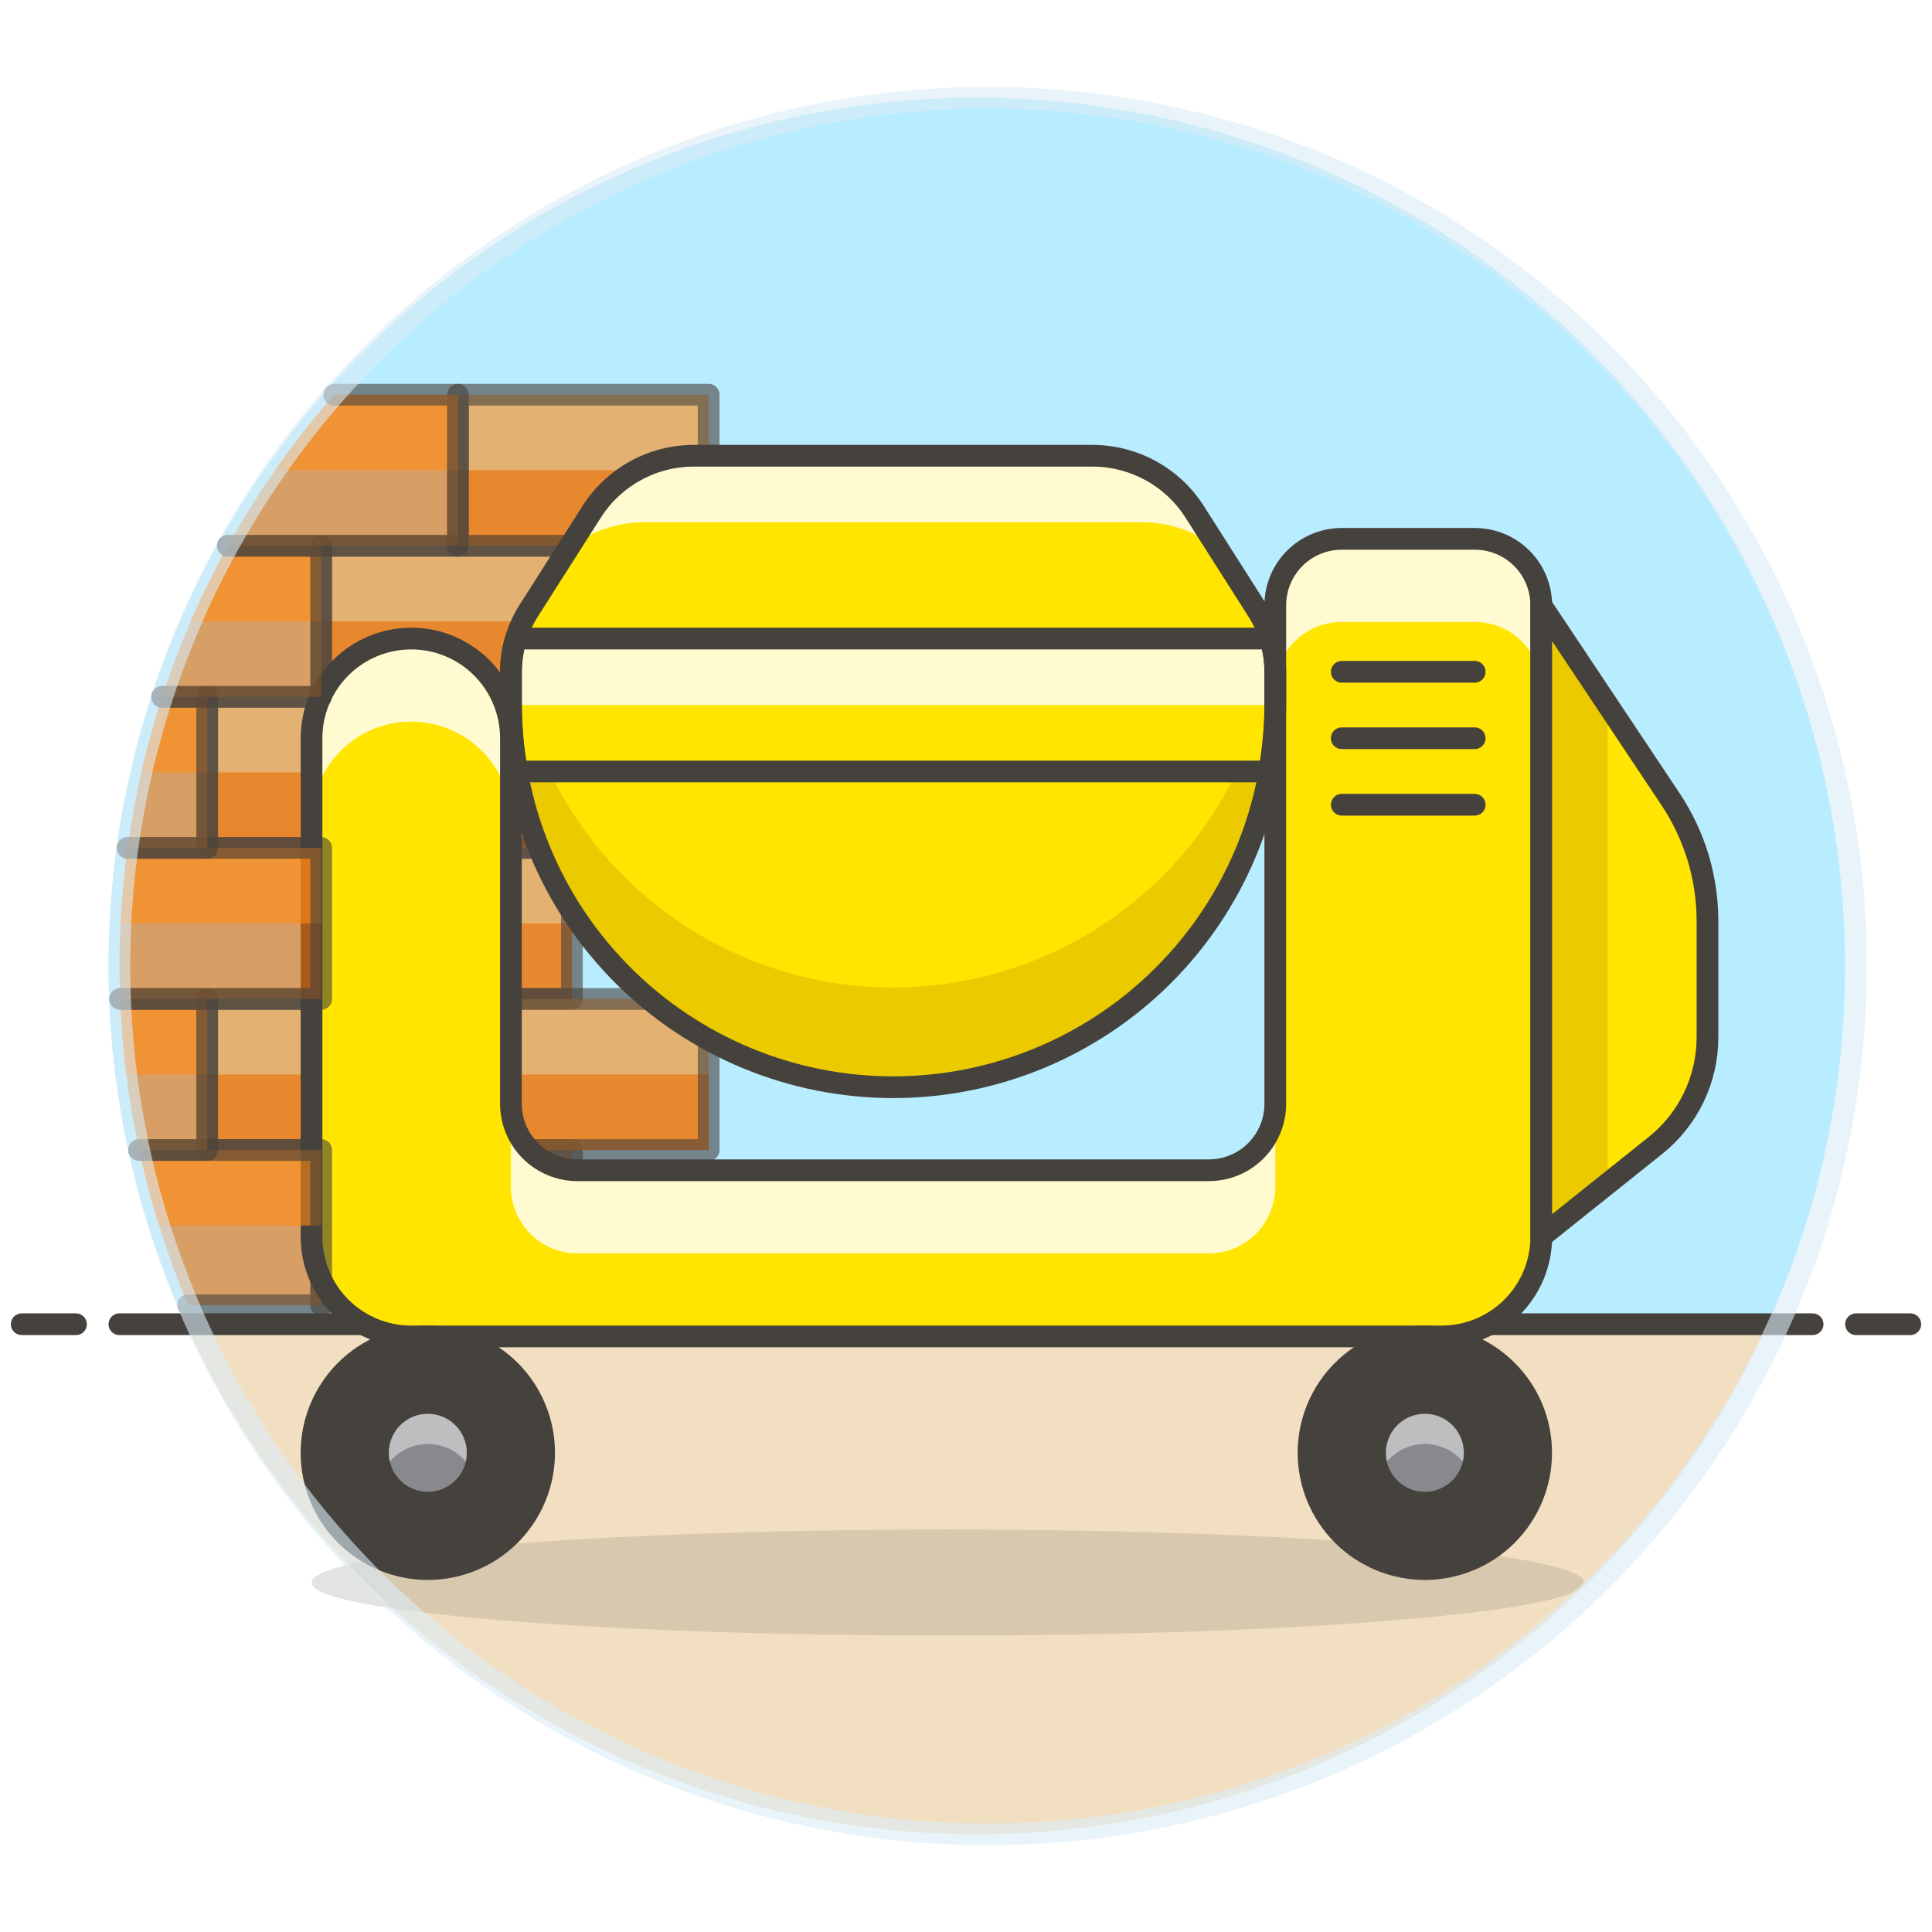
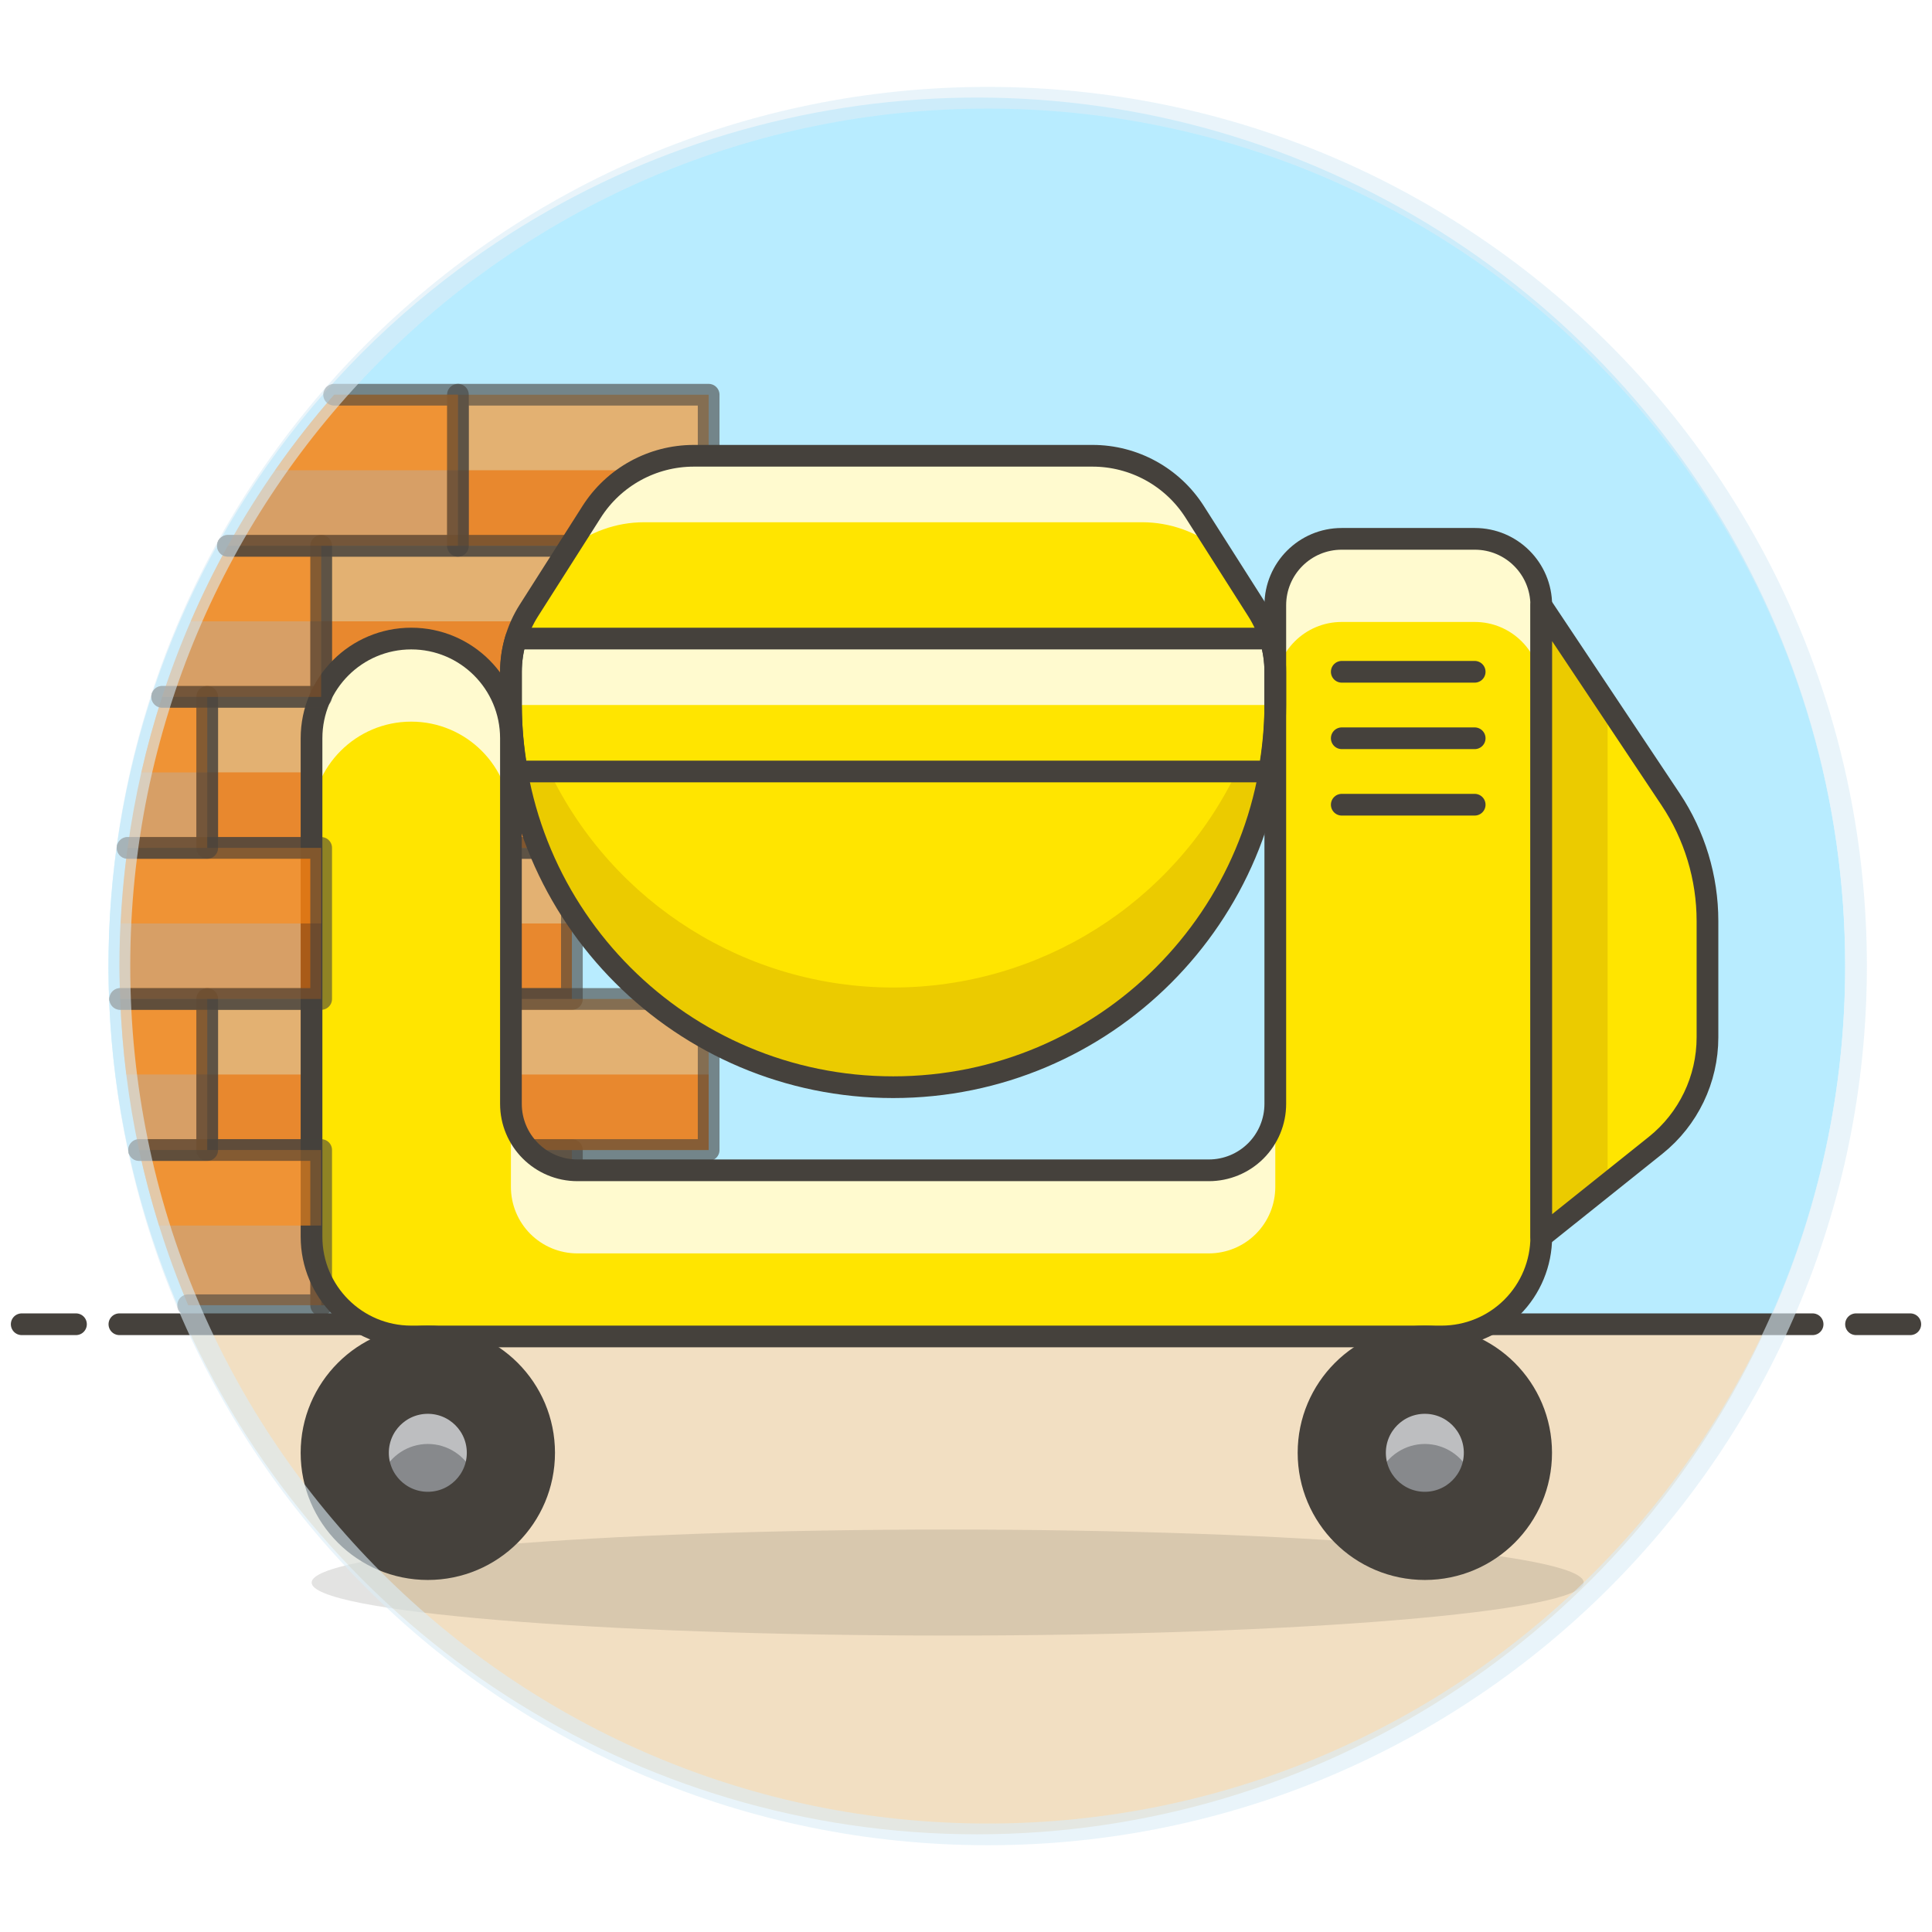
- <svg xmlns="http://www.w3.org/2000/svg" width="89" height="89" viewBox="0 0 89 89" fill="none">
-   <path d="M85 44.502C85.001 38.533 83.665 32.638 81.091 27.252C78.518 21.865 74.771 17.123 70.126 13.373C65.48 9.624 60.055 6.961 54.247 5.581C48.439 4.201 42.395 4.138 36.56 5.398C30.724 6.658 25.245 9.208 20.523 12.861C15.802 16.514 11.957 21.177 9.273 26.509C6.588 31.842 5.131 37.707 5.008 43.676C4.886 49.644 6.101 55.565 8.564 61.002H81.436C83.789 55.82 85.004 50.194 85 44.502Z" fill="#B8ECFF" />
-   <path opacity="0.6" d="M14.795 52.977H26.345V60.127H14.795V52.977Z" fill="#FF8A14" />
-   <path opacity="0.6" d="M14.795 56.456H26.345V60.127H14.795V56.456Z" fill="#EB6D00" />
-   <path opacity="0.6" d="M14.795 52.977H26.345V60.127H14.795V52.977Z" stroke="#45413C" stroke-linecap="round" stroke-linejoin="round" />
-   <path opacity="0.6" d="M14.795 39.059H26.345V46.019H14.795V39.059Z" fill="#FF8A14" />
-   <path opacity="0.6" d="M14.795 42.539H26.345V46.019H14.795V42.539Z" fill="#EB6D00" />
-   <path opacity="0.6" d="M14.795 39.059H26.345V46.019H14.795V39.059Z" stroke="#45413C" stroke-linecap="round" stroke-linejoin="round" />
-   <path opacity="0.6" d="M21.095 46.019H32.645V52.977H21.095V46.019Z" fill="#FF8A14" />
-   <path opacity="0.6" d="M21.095 49.498H32.645V52.977H21.095V49.498Z" fill="#EB6D00" />
-   <path opacity="0.6" d="M21.095 46.019H32.645V52.977H21.095V46.019Z" stroke="#45413C" stroke-linecap="round" stroke-linejoin="round" />
-   <path opacity="0.6" d="M9.545 46.019H21.095V52.977H9.545V46.019Z" fill="#FF8A14" />
-   <path opacity="0.6" d="M9.545 49.498H21.095V52.977H9.545V49.498Z" fill="#EB6D00" />
-   <path opacity="0.6" d="M9.545 46.019H21.095V52.977H9.545V46.019Z" stroke="#45413C" stroke-linecap="round" stroke-linejoin="round" />
-   <path opacity="0.6" d="M21.095 32.1H32.645V39.059H21.095V32.1Z" fill="#FF8A14" />
-   <path opacity="0.6" d="M21.095 35.581H32.645V39.059H21.095V35.581Z" fill="#EB6D00" />
-   <path opacity="0.6" d="M21.095 32.1H32.645V39.059H21.095V32.1Z" stroke="#45413C" stroke-linecap="round" stroke-linejoin="round" />
-   <path opacity="0.6" d="M9.545 32.1H21.095V39.059H9.545V32.1Z" fill="#FF8A14" />
-   <path opacity="0.6" d="M9.545 35.581H21.095V39.059H9.545V35.581Z" fill="#EB6D00" />
-   <path opacity="0.6" d="M9.545 32.1H21.095V39.059H9.545V32.1Z" stroke="#45413C" stroke-linecap="round" stroke-linejoin="round" />
-   <path opacity="0.6" d="M14.795 25.142H26.345V32.102H14.795V25.142Z" fill="#FF8A14" />
-   <path opacity="0.6" d="M14.795 28.622H26.345V32.1H14.795V28.622Z" fill="#EB6D00" />
-   <path opacity="0.6" d="M14.795 25.142H26.345V32.102H14.795V25.142Z" stroke="#45413C" stroke-linecap="round" stroke-linejoin="round" />
-   <path opacity="0.6" d="M21.095 18.183H32.645V25.142H21.095V18.183Z" fill="#FF8A14" />
-   <path opacity="0.6" d="M21.095 21.663H32.645V25.142H21.095V21.663Z" fill="#EB6D00" />
-   <path opacity="0.6" d="M21.095 18.183H32.645V25.142H21.095V18.183Z" stroke="#45413C" stroke-linecap="round" stroke-linejoin="round" />
-   <path opacity="0.6" d="M8.668 60.127H14.795V52.977H6.408C6.938 55.425 7.695 57.819 8.668 60.127Z" fill="#EB6D00" />
-   <path d="M8.564 61.002C11.737 68.007 16.861 73.948 23.323 78.114C29.785 82.281 37.311 84.497 45 84.497C52.689 84.497 60.215 82.281 66.677 78.114C73.139 73.948 78.263 68.007 81.436 61.002H8.564Z" fill="#F2DFC2" />
-   <path d="M5.5 61.002H83.5" stroke="#45413C" stroke-linecap="round" stroke-linejoin="round" />
-   <path d="M1 61.002H3.5" stroke="#45413C" stroke-linecap="round" stroke-linejoin="round" />
-   <path d="M85.5 61.002H88" stroke="#45413C" stroke-linecap="round" stroke-linejoin="round" />
-   <path d="M58.748 30.947C58.748 29.946 58.462 28.967 57.925 28.123L55.034 23.578C54.53 22.787 53.834 22.135 53.011 21.684C52.189 21.233 51.265 20.996 50.327 20.995H31.955C31.018 20.996 30.096 21.233 29.274 21.685C28.453 22.136 27.758 22.787 27.255 23.578L24.362 28.123C23.825 28.967 23.54 29.947 23.54 30.947V32.477C23.54 37.147 25.395 41.625 28.697 44.927C31.998 48.229 36.477 50.084 41.146 50.084C45.815 50.084 50.294 48.229 53.595 44.927C56.897 41.625 58.752 37.147 58.752 32.477L58.748 30.947Z" fill="#FFE500" />
-   <path d="M56.975 35.539C55.54 38.52 53.293 41.035 50.492 42.796C47.691 44.556 44.451 45.49 41.142 45.49C37.834 45.49 34.593 44.556 31.793 42.796C28.992 41.035 26.745 38.52 25.31 35.539H23.82C24.536 39.614 26.665 43.305 29.833 45.965C33.002 48.625 37.006 50.083 41.142 50.083C45.279 50.083 49.283 48.625 52.452 45.965C55.62 43.305 57.749 39.614 58.465 35.539H56.975Z" fill="#EBCB00" />
-   <path d="M58.515 29.416H23.768C23.615 29.912 23.537 30.427 23.536 30.947V32.477H58.748V30.947C58.747 30.427 58.668 29.912 58.515 29.416Z" fill="#FFFACF" />
-   <path d="M29.659 24.058H52.624C53.907 24.06 55.149 24.506 56.141 25.32L55.034 23.578C54.53 22.787 53.834 22.135 53.011 21.684C52.189 21.233 51.266 20.996 50.327 20.995H31.955C31.018 20.996 30.096 21.233 29.274 21.685C28.453 22.136 27.758 22.787 27.255 23.578L26.146 25.32C27.137 24.508 28.378 24.062 29.659 24.058Z" fill="#FFFACF" />
-   <path d="M58.748 30.947C58.748 29.946 58.462 28.967 57.925 28.123L55.034 23.578C54.53 22.787 53.834 22.135 53.011 21.684C52.189 21.233 51.265 20.996 50.327 20.995H31.955C31.018 20.996 30.096 21.233 29.274 21.685C28.453 22.136 27.758 22.787 27.255 23.578L24.362 28.123C23.825 28.967 23.54 29.947 23.54 30.947V32.477C23.54 37.147 25.395 41.625 28.697 44.927C31.998 48.229 36.477 50.084 41.146 50.084C45.815 50.084 50.294 48.229 53.595 44.927C56.897 41.625 58.752 37.147 58.752 32.477L58.748 30.947Z" stroke="#45413C" stroke-linecap="round" stroke-linejoin="round" />
-   <path d="M71 27.884C71 27.482 70.921 27.084 70.767 26.712C70.614 26.341 70.388 26.003 70.104 25.719C69.82 25.435 69.483 25.209 69.111 25.056C68.74 24.902 68.342 24.823 67.94 24.823H61.808C61.406 24.823 61.008 24.902 60.637 25.056C60.266 25.209 59.928 25.435 59.644 25.719C59.36 26.003 59.134 26.341 58.981 26.712C58.827 27.084 58.748 27.482 58.748 27.884V50.849C58.748 51.661 58.425 52.44 57.851 53.014C57.277 53.588 56.498 53.91 55.686 53.91H26.6C25.788 53.91 25.009 53.588 24.434 53.013C23.86 52.439 23.537 51.66 23.537 50.847V34.008C23.537 32.79 23.053 31.622 22.192 30.761C21.33 29.899 20.162 29.416 18.944 29.416C17.726 29.416 16.558 29.899 15.696 30.761C14.835 31.622 14.351 32.79 14.351 34.008V56.972C14.351 58.191 14.835 59.359 15.696 60.22C16.558 61.082 17.726 61.566 18.944 61.566H66.4C67.004 61.566 67.602 61.448 68.16 61.218C68.718 60.987 69.225 60.649 69.652 60.223C70.079 59.796 70.418 59.289 70.65 58.732C70.881 58.174 71 57.576 71 56.972V27.884Z" fill="#FFE500" />
-   <path d="M23.536 54.675C23.536 55.077 23.615 55.475 23.769 55.847C23.923 56.219 24.149 56.557 24.433 56.841C24.718 57.126 25.055 57.352 25.427 57.506C25.799 57.66 26.198 57.739 26.6 57.739H55.686C56.498 57.739 57.277 57.416 57.851 56.842C58.425 56.267 58.748 55.489 58.748 54.676V50.849C58.748 51.661 58.425 52.44 57.851 53.014C57.277 53.588 56.498 53.91 55.686 53.91H26.6C25.788 53.91 25.009 53.588 24.434 53.013C23.86 52.439 23.537 51.66 23.537 50.847L23.536 54.675Z" fill="#FFFACF" />
-   <path d="M67.935 24.823H61.808C61.406 24.823 61.008 24.902 60.637 25.056C60.265 25.209 59.928 25.435 59.644 25.719C59.36 26.003 59.134 26.341 58.981 26.712C58.827 27.084 58.748 27.482 58.748 27.884V31.71C58.748 31.309 58.827 30.911 58.981 30.539C59.134 30.168 59.36 29.831 59.644 29.547C59.928 29.262 60.266 29.037 60.637 28.883C61.008 28.73 61.406 28.65 61.808 28.651H67.935C68.337 28.65 68.735 28.73 69.106 28.883C69.478 29.037 69.815 29.262 70.099 29.547C70.383 29.831 70.609 30.168 70.762 30.539C70.916 30.911 70.995 31.309 70.995 31.71V27.884C70.995 27.482 70.916 27.084 70.762 26.712C70.609 26.341 70.383 26.003 70.099 25.719C69.815 25.435 69.478 25.209 69.106 25.056C68.735 24.902 68.337 24.823 67.935 24.823Z" fill="#FFFACF" />
-   <path d="M18.943 33.242C20.161 33.242 21.329 33.726 22.191 34.588C23.052 35.449 23.536 36.617 23.536 37.836V34.008C23.536 32.79 23.052 31.622 22.191 30.761C21.329 29.899 20.161 29.416 18.943 29.416C17.725 29.416 16.557 29.899 15.695 30.761C14.834 31.622 14.35 32.79 14.35 34.008V37.836C14.35 36.617 14.834 35.449 15.695 34.588C16.557 33.726 17.725 33.242 18.943 33.242Z" fill="#FFFACF" />
-   <path d="M71 27.884C71 27.482 70.921 27.084 70.767 26.712C70.614 26.341 70.388 26.003 70.104 25.719C69.82 25.435 69.483 25.209 69.111 25.056C68.74 24.902 68.342 24.823 67.94 24.823H61.808C61.406 24.823 61.008 24.902 60.637 25.056C60.266 25.209 59.928 25.435 59.644 25.719C59.36 26.003 59.134 26.341 58.981 26.712C58.827 27.084 58.748 27.482 58.748 27.884V50.849C58.748 51.661 58.425 52.44 57.851 53.014C57.277 53.588 56.498 53.91 55.686 53.91H26.6C25.788 53.91 25.009 53.588 24.434 53.013C23.86 52.439 23.537 51.66 23.537 50.847V34.008C23.537 32.79 23.053 31.622 22.192 30.761C21.33 29.899 20.162 29.416 18.944 29.416C17.726 29.416 16.558 29.899 15.696 30.761C14.835 31.622 14.351 32.79 14.351 34.008V56.972C14.351 58.191 14.835 59.359 15.696 60.22C16.558 61.082 17.726 61.566 18.944 61.566H66.4C67.004 61.566 67.602 61.448 68.16 61.218C68.718 60.987 69.225 60.649 69.652 60.223C70.079 59.796 70.418 59.289 70.65 58.732C70.881 58.174 71 57.576 71 56.972V27.884Z" stroke="#45413C" stroke-linecap="round" stroke-linejoin="round" />
-   <path d="M71 27.884L76.957 36.819C78.065 38.48 78.657 40.432 78.657 42.428V47.788C78.657 48.743 78.442 49.686 78.028 50.547C77.615 51.408 77.013 52.165 76.267 52.761L71 56.972V27.884Z" fill="#FFE500" />
-   <path d="M74.057 32.477L70.995 27.884V56.972L74.057 54.523V32.477Z" fill="#EBCB00" />
-   <path d="M71 27.884L76.957 36.819C78.065 38.48 78.657 40.432 78.657 42.428V47.788C78.657 48.743 78.442 49.686 78.028 50.547C77.615 51.408 77.013 52.165 76.267 52.761L71 56.972V27.884Z" stroke="#45413C" stroke-linecap="round" stroke-linejoin="round" />
-   <path d="M14.35 66.924C14.35 68.346 14.915 69.708 15.919 70.713C16.924 71.718 18.287 72.282 19.708 72.282C21.129 72.282 22.492 71.718 23.497 70.713C24.502 69.708 25.066 68.346 25.066 66.924C25.066 65.504 24.502 64.141 23.497 63.136C22.492 62.131 21.129 61.566 19.708 61.566C18.287 61.566 16.924 62.131 15.919 63.136C14.915 64.141 14.35 65.504 14.35 66.924Z" fill="#45413C" stroke="#45413C" stroke-linecap="round" stroke-linejoin="round" />
-   <path d="M17.412 66.924C17.412 67.534 17.654 68.118 18.084 68.548C18.515 68.979 19.099 69.221 19.708 69.221C20.317 69.221 20.901 68.979 21.331 68.548C21.762 68.118 22.004 67.534 22.004 66.924C22.004 66.316 21.762 65.732 21.331 65.301C20.901 64.87 20.317 64.629 19.708 64.629C19.099 64.629 18.515 64.87 18.084 65.301C17.654 65.732 17.412 66.316 17.412 66.924Z" fill="#87898C" />
-   <path d="M19.708 66.517C20.15 66.518 20.582 66.646 20.953 66.885C21.324 67.125 21.618 67.466 21.8 67.868C21.962 67.518 22.032 67.133 22.006 66.748C21.98 66.363 21.857 65.99 21.649 65.665C21.441 65.34 21.154 65.073 20.816 64.888C20.477 64.702 20.097 64.605 19.712 64.605C19.326 64.605 18.946 64.702 18.607 64.888C18.269 65.073 17.982 65.34 17.774 65.665C17.566 65.99 17.443 66.363 17.417 66.748C17.39 67.133 17.461 67.518 17.623 67.868C17.804 67.467 18.097 67.126 18.467 66.886C18.837 66.647 19.267 66.519 19.708 66.517Z" fill="#BDBEC0" />
-   <path d="M17.412 66.924C17.412 67.534 17.654 68.118 18.084 68.548C18.515 68.979 19.099 69.221 19.708 69.221C20.317 69.221 20.901 68.979 21.331 68.548C21.762 68.118 22.004 67.534 22.004 66.924C22.004 66.316 21.762 65.732 21.331 65.301C20.901 64.87 20.317 64.629 19.708 64.629C19.099 64.629 18.515 64.87 18.084 65.301C17.654 65.732 17.412 66.316 17.412 66.924Z" stroke="#45413C" stroke-linecap="round" stroke-linejoin="round" />
-   <path d="M60.279 66.924C60.279 68.346 60.843 69.708 61.848 70.713C62.853 71.718 64.216 72.282 65.637 72.282C67.058 72.282 68.421 71.718 69.426 70.713C70.43 69.708 70.995 68.346 70.995 66.924C70.995 65.504 70.43 64.141 69.426 63.136C68.421 62.131 67.058 61.566 65.637 61.566C64.216 61.566 62.853 62.131 61.848 63.136C60.843 64.141 60.279 65.504 60.279 66.924Z" fill="#45413C" stroke="#45413C" stroke-linecap="round" stroke-linejoin="round" />
-   <path d="M63.341 66.924C63.341 67.534 63.583 68.118 64.013 68.548C64.444 68.979 65.028 69.221 65.637 69.221C66.246 69.221 66.83 68.979 67.26 68.548C67.691 68.118 67.933 67.534 67.933 66.924C67.933 66.316 67.691 65.732 67.26 65.301C66.83 64.87 66.246 64.629 65.637 64.629C65.028 64.629 64.444 64.87 64.013 65.301C63.583 65.732 63.341 66.316 63.341 66.924Z" fill="#87898C" />
-   <path d="M65.637 66.517C66.078 66.519 66.51 66.647 66.88 66.886C67.25 67.126 67.544 67.467 67.726 67.868C67.887 67.518 67.958 67.133 67.931 66.748C67.905 66.363 67.782 65.991 67.574 65.666C67.366 65.341 67.079 65.074 66.741 64.888C66.402 64.703 66.023 64.606 65.637 64.606C65.251 64.606 64.871 64.703 64.533 64.888C64.195 65.074 63.908 65.341 63.7 65.666C63.492 65.991 63.369 66.363 63.342 66.748C63.316 67.133 63.386 67.518 63.548 67.868C63.73 67.467 64.024 67.126 64.394 66.886C64.764 66.647 65.196 66.519 65.637 66.517Z" fill="#BDBEC0" />
-   <path d="M63.341 66.924C63.341 67.534 63.583 68.118 64.013 68.548C64.444 68.979 65.028 69.221 65.637 69.221C66.246 69.221 66.83 68.979 67.26 68.548C67.691 68.118 67.933 67.534 67.933 66.924C67.933 66.316 67.691 65.732 67.26 65.301C66.83 64.87 66.246 64.629 65.637 64.629C65.028 64.629 64.444 64.87 64.013 65.301C63.583 65.732 63.341 66.316 63.341 66.924Z" stroke="#45413C" stroke-linecap="round" stroke-linejoin="round" />
-   <path opacity="0.15" d="M72.956 72.903C72.956 74.251 59.837 75.344 43.656 75.344C27.475 75.344 14.356 74.251 14.356 72.903C14.356 71.553 27.475 70.46 43.656 70.46C59.837 70.46 72.956 71.555 72.956 72.903Z" fill="#45413C" />
-   <path d="M61.81 30.947H67.933" stroke="#45413C" stroke-linecap="round" stroke-linejoin="round" />
-   <path d="M61.81 34.008H67.933" stroke="#45413C" stroke-linecap="round" stroke-linejoin="round" />
-   <path d="M61.81 37.071H67.933" stroke="#45413C" stroke-linecap="round" stroke-linejoin="round" />
-   <path d="M23.82 35.539H58.465C58.647 34.534 58.742 33.514 58.748 32.492V30.947C58.747 30.427 58.668 29.912 58.515 29.416H23.768C23.615 29.912 23.537 30.427 23.536 30.947V32.477C23.541 33.505 23.636 34.529 23.82 35.539Z" stroke="#45413C" stroke-linecap="round" stroke-linejoin="round" />
-   <path opacity="0.6" d="M6.408 52.977C6.663 54.157 6.968 55.317 7.325 56.456H14.795V52.977H6.408Z" fill="#FF8A14" />
-   <path opacity="0.6" d="M8.668 60.127H14.795V52.977H6.408" stroke="#45413C" stroke-linecap="round" stroke-linejoin="round" />
-   <path opacity="0.6" d="M6.408 52.977H9.546V46.019H5.538C5.624 48.359 5.915 50.688 6.408 52.977Z" fill="#EB6D00" />
-   <path opacity="0.6" d="M5.538 46.019C5.582 47.193 5.676 48.352 5.819 49.498H9.546V46.019H5.538Z" fill="#FF8A14" />
-   <path opacity="0.6" d="M6.408 52.977H9.545V46.019H5.538" stroke="#45413C" stroke-linecap="round" stroke-linejoin="round" />
-   <path opacity="0.6" d="M5.538 46.019H14.795V39.059H5.878C5.629 40.863 5.503 42.682 5.5 44.502C5.5 45.011 5.519 45.514 5.538 46.019Z" fill="#EB6D00" />
-   <path opacity="0.6" d="M5.878 39.059C5.723 40.205 5.63 41.367 5.57 42.539H14.795V39.059H5.878Z" fill="#FF8A14" />
-   <path opacity="0.6" d="M5.538 46.019H14.795V39.059H5.878" stroke="#45413C" stroke-linecap="round" stroke-linejoin="round" />
-   <path opacity="0.6" d="M9.546 39.059V32.102H7.47C6.732 34.37 6.199 36.699 5.878 39.062L9.546 39.059Z" fill="#EB6D00" />
-   <path opacity="0.6" d="M7.47 32.102C7.099 33.242 6.78 34.402 6.511 35.583H9.546V32.102H7.47Z" fill="#FF8A14" />
-   <path opacity="0.6" d="M5.878 39.059H9.545V32.1H7.47" stroke="#45413C" stroke-linecap="round" stroke-linejoin="round" />
-   <path opacity="0.6" d="M14.795 32.102V25.142H10.495C9.267 27.361 8.254 29.691 7.47 32.102H14.795Z" fill="#EB6D00" />
-   <path opacity="0.6" d="M10.497 25.142C9.872 26.27 9.303 27.43 8.788 28.622H14.795V25.142H10.497Z" fill="#FF8A14" />
-   <path opacity="0.6" d="M7.47 32.1H14.795V25.142H10.497" stroke="#45413C" stroke-linecap="round" stroke-linejoin="round" />
-   <path opacity="0.6" d="M10.497 25.142H21.097V18.183H15.397C13.521 20.323 11.879 22.655 10.497 25.142Z" fill="#EB6D00" />
-   <path opacity="0.6" d="M15.392 18.183C14.423 19.293 13.515 20.454 12.673 21.663H21.095V18.183H15.392Z" fill="#FF8A14" />
-   <path opacity="0.6" d="M10.497 25.142H21.095V18.183H15.392" stroke="#45413C" stroke-linecap="round" stroke-linejoin="round" />
-   <path opacity="0.6" d="M5.5 44.502C5.5 55.111 9.714 65.285 17.216 72.787C24.717 80.288 34.891 84.502 45.5 84.502C56.109 84.502 66.283 80.288 73.784 72.787C81.286 65.285 85.5 55.111 85.5 44.502C85.5 33.894 81.286 23.72 73.784 16.218C66.283 8.717 56.109 4.503 45.5 4.503C34.891 4.503 24.717 8.717 17.216 16.218C9.714 23.72 5.5 33.894 5.5 44.502Z" stroke="#DAEDF7" />
+ <svg xmlns="http://www.w3.org/2000/svg" width="89" height="89" fill="none" viewBox="0 0 89 89">
+   <path fill="#b8ecff" d="M85 44.503A39.998 39.998 0 0 0 20.523 12.86 40 40 0 0 0 8.564 61.002h72.872A39.84 39.84 0 0 0 85 44.503" />
+   <path fill="#ff8a14" d="M14.795 52.978h11.55v7.148h-11.55z" opacity=".6" />
+   <path fill="#eb6d00" d="M14.795 56.457h11.55v3.67h-11.55z" opacity=".6" />
+   <path stroke="#45413c" stroke-linecap="round" stroke-linejoin="round" d="M14.795 52.978h11.55v7.148h-11.55z" opacity=".6" />
+   <path fill="#ff8a14" d="M14.795 39.06h11.55v6.959h-11.55z" opacity=".6" />
+   <path fill="#eb6d00" d="M14.795 42.54h11.55v3.479h-11.55z" opacity=".6" />
+   <path stroke="#45413c" stroke-linecap="round" stroke-linejoin="round" d="M14.795 39.06h11.55v6.959h-11.55z" opacity=".6" />
+   <path fill="#ff8a14" d="M21.095 46.019h11.55v6.959h-11.55z" opacity=".6" />
+   <path fill="#eb6d00" d="M21.095 49.499h11.55v3.478h-11.55z" opacity=".6" />
+   <path stroke="#45413c" stroke-linecap="round" stroke-linejoin="round" d="M21.095 46.019h11.55v6.959h-11.55z" opacity=".6" />
+   <path fill="#ff8a14" d="M9.545 46.019h11.55v6.959H9.545z" opacity=".6" />
+   <path fill="#eb6d00" d="M9.545 49.499h11.55v3.478H9.545z" opacity=".6" />
+   <path stroke="#45413c" stroke-linecap="round" stroke-linejoin="round" d="M9.545 46.019h11.55v6.959H9.545z" opacity=".6" />
+   <path fill="#ff8a14" d="M21.095 32.1h11.55v6.96h-11.55z" opacity=".6" />
+   <path fill="#eb6d00" d="M21.095 35.58h11.55v3.48h-11.55z" opacity=".6" />
+   <path stroke="#45413c" stroke-linecap="round" stroke-linejoin="round" d="M21.095 32.1h11.55v6.96h-11.55z" opacity=".6" />
+   <path fill="#ff8a14" d="M9.545 32.1h11.55v6.96H9.545z" opacity=".6" />
+   <path fill="#eb6d00" d="M9.545 35.58h11.55v3.48H9.545z" opacity=".6" />
+   <path stroke="#45413c" stroke-linecap="round" stroke-linejoin="round" d="M9.545 32.1h11.55v6.96H9.545z" opacity=".6" />
+   <path fill="#ff8a14" d="M14.795 25.143h11.55v6.959h-11.55z" opacity=".6" />
+   <path fill="#eb6d00" d="M14.795 28.622h11.55V32.1h-11.55z" opacity=".6" />
+   <path stroke="#45413c" stroke-linecap="round" stroke-linejoin="round" d="M14.795 25.143h11.55v6.959h-11.55z" opacity=".6" />
+   <path fill="#ff8a14" d="M21.095 18.184h11.55v6.958h-11.55z" opacity=".6" />
+   <path fill="#eb6d00" d="M21.095 21.663h11.55v3.479h-11.55z" opacity=".6" />
+   <path stroke="#45413c" stroke-linecap="round" stroke-linejoin="round" d="M21.095 18.184h11.55v6.958h-11.55z" opacity=".6" />
+   <path fill="#eb6d00" d="M8.668 60.127h6.127v-7.15H6.408a40.5 40.5 0 0 0 2.26 7.15" opacity=".6" />
+   <path fill="#f2dfc2" d="M8.564 61.003a39.999 39.999 0 0 0 72.872 0z" />
+   <path stroke="#45413c" stroke-linecap="round" stroke-linejoin="round" d="M5.5 61.003h78M1 61.003h2.5M85.5 61.003H88" />
+   <path fill="#ffe500" d="M58.748 30.947c0-1-.286-1.98-.823-2.823l-2.891-4.546a5.58 5.58 0 0 0-4.707-2.582H31.955a5.58 5.58 0 0 0-4.7 2.582l-2.893 4.546a5.26 5.26 0 0 0-.822 2.823v1.53a17.606 17.606 0 1 0 35.212 0z" />
+   <path fill="#ebcb00" d="M56.975 35.54a17.571 17.571 0 0 1-31.665 0h-1.49a17.589 17.589 0 0 0 34.645 0z" />
+   <path fill="#fffacf" d="M58.515 29.416H23.768a5.2 5.2 0 0 0-.232 1.53v1.531h35.212v-1.53a5.2 5.2 0 0 0-.233-1.531M29.659 24.058h22.965a5.57 5.57 0 0 1 3.517 1.262l-1.107-1.742a5.58 5.58 0 0 0-4.707-2.582H31.955a5.58 5.58 0 0 0-4.7 2.582l-1.109 1.742a5.57 5.57 0 0 1 3.513-1.262" />
+   <path stroke="#45413c" stroke-linecap="round" stroke-linejoin="round" d="M58.748 30.947c0-1-.286-1.98-.823-2.823l-2.891-4.546a5.58 5.58 0 0 0-4.707-2.582H31.955a5.58 5.58 0 0 0-4.7 2.582l-2.893 4.546a5.26 5.26 0 0 0-.822 2.823v1.53a17.606 17.606 0 1 0 35.212 0z" />
+   <path fill="#ffe500" d="M71 27.884a3.06 3.06 0 0 0-3.06-3.061h-6.132a3.06 3.06 0 0 0-3.06 3.06V50.85a3.06 3.06 0 0 1-3.062 3.062H26.6a3.063 3.063 0 0 1-3.063-3.064V34.009a4.593 4.593 0 0 0-9.186 0v22.964a4.593 4.593 0 0 0 4.593 4.593H66.4a4.59 4.59 0 0 0 4.6-4.593z" />
+   <path fill="#fffacf" d="M23.536 54.675a3.06 3.06 0 0 0 3.064 3.064h29.086a3.06 3.06 0 0 0 3.062-3.062v-3.828a3.06 3.06 0 0 1-3.062 3.062H26.6a3.063 3.063 0 0 1-3.063-3.064zM67.935 24.823h-6.127a3.06 3.06 0 0 0-3.06 3.06v3.828a3.06 3.06 0 0 1 3.06-3.06h6.127a3.06 3.06 0 0 1 3.06 3.06v-3.827a3.06 3.06 0 0 0-3.06-3.061M18.943 33.243a4.593 4.593 0 0 1 4.593 4.593v-3.828a4.593 4.593 0 1 0-9.186 0v3.828a4.593 4.593 0 0 1 4.593-4.593" />
+   <path stroke="#45413c" stroke-linecap="round" stroke-linejoin="round" d="M71 27.884a3.06 3.06 0 0 0-3.06-3.061h-6.132a3.06 3.06 0 0 0-3.06 3.06V50.85a3.06 3.06 0 0 1-3.062 3.062H26.6a3.063 3.063 0 0 1-3.063-3.064V34.009a4.593 4.593 0 0 0-9.186 0v22.964a4.593 4.593 0 0 0 4.593 4.593H66.4a4.59 4.59 0 0 0 4.6-4.593z" />
+   <path fill="#ffe500" d="m71 27.884 5.957 8.935a10.1 10.1 0 0 1 1.7 5.61v5.358a6.37 6.37 0 0 1-2.39 4.974L71 56.973z" />
+   <path fill="#ebcb00" d="m74.057 32.478-3.062-4.594v29.088l3.062-2.449z" />
+   <path stroke="#45413c" stroke-linecap="round" stroke-linejoin="round" d="m71 27.884 5.957 8.935a10.1 10.1 0 0 1 1.7 5.61v5.358a6.37 6.37 0 0 1-2.39 4.974L71 56.973z" />
+   <path fill="#45413c" stroke="#45413c" stroke-linecap="round" stroke-linejoin="round" d="M14.35 66.925a5.358 5.358 0 1 0 10.716 0 5.358 5.358 0 0 0-10.716 0" />
+   <path fill="#87898c" d="M17.412 66.925a2.296 2.296 0 1 0 4.592 0 2.296 2.296 0 0 0-4.592 0" />
+   <path fill="#bdbec0" d="M19.708 66.518a2.3 2.3 0 0 1 2.092 1.35 2.3 2.3 0 1 0-4.177 0 2.29 2.29 0 0 1 2.085-1.35" />
+   <path stroke="#45413c" stroke-linecap="round" stroke-linejoin="round" d="M17.412 66.925a2.296 2.296 0 1 0 4.592 0 2.296 2.296 0 0 0-4.592 0" />
+   <path fill="#45413c" stroke="#45413c" stroke-linecap="round" stroke-linejoin="round" d="M60.279 66.925a5.358 5.358 0 1 0 10.716 0 5.358 5.358 0 0 0-10.716 0" />
+   <path fill="#87898c" d="M63.341 66.925a2.296 2.296 0 1 0 4.592 0 2.296 2.296 0 0 0-4.592 0" />
+   <path fill="#bdbec0" d="M65.637 66.518a2.3 2.3 0 0 1 2.089 1.35 2.3 2.3 0 1 0-4.178 0 2.3 2.3 0 0 1 2.089-1.35" />
+   <path stroke="#45413c" stroke-linecap="round" stroke-linejoin="round" d="M63.341 66.925a2.296 2.296 0 1 0 4.592 0 2.296 2.296 0 0 0-4.592 0" />
+   <path fill="#45413c" d="M72.956 72.903c0 1.348-13.119 2.441-29.3 2.441s-29.3-1.093-29.3-2.441c0-1.35 13.119-2.443 29.3-2.443s29.3 1.095 29.3 2.443" opacity=".15" />
+   <path stroke="#45413c" stroke-linecap="round" stroke-linejoin="round" d="M61.81 30.947h6.123M61.81 34.009h6.123M61.81 37.07h6.123M23.82 35.54h34.645c.182-1.006.277-2.026.283-3.047v-1.547a5.2 5.2 0 0 0-.233-1.53H23.768a5.2 5.2 0 0 0-.232 1.53v1.531c.005 1.028.1 2.052.284 3.063" />
+   <path fill="#ff8a14" d="M6.408 52.978q.382 1.77.917 3.478h7.47v-3.479z" opacity=".6" />
+   <path stroke="#45413c" stroke-linecap="round" stroke-linejoin="round" d="M8.668 60.127h6.127v-7.15H6.408" opacity=".6" />
+   <path fill="#eb6d00" d="M6.408 52.978h3.138v-6.96H5.538c.086 2.341.377 4.67.87 6.96" opacity=".6" />
+   <path fill="#ff8a14" d="M5.538 46.019q.066 1.761.281 3.48h3.727v-3.48z" opacity=".6" />
+   <path stroke="#45413c" stroke-linecap="round" stroke-linejoin="round" d="M6.408 52.978h3.137v-6.96H5.538" opacity=".6" />
+   <path fill="#eb6d00" d="M5.538 46.019h9.257v-6.96H5.878a40 40 0 0 0-.378 5.444c0 .508.019 1.011.038 1.516" opacity=".6" />
+   <path fill="#ff8a14" d="M5.878 39.06a42 42 0 0 0-.308 3.48h9.225v-3.48z" opacity=".6" />
+   <path stroke="#45413c" stroke-linecap="round" stroke-linejoin="round" d="M5.538 46.019h9.257v-6.96H5.878" opacity=".6" />
+   <path fill="#eb6d00" d="M9.546 39.06v-6.958H7.47a40 40 0 0 0-1.592 6.96z" opacity=".6" />
+   <path fill="#ff8a14" d="M7.47 32.103q-.555 1.709-.959 3.48h3.035v-3.48z" opacity=".6" />
+   <path stroke="#45413c" stroke-linecap="round" stroke-linejoin="round" d="M5.878 39.06h3.667V32.1H7.47" opacity=".6" />
+   <path fill="#eb6d00" d="M14.795 32.103v-6.96h-4.3a39.7 39.7 0 0 0-3.025 6.96z" opacity=".6" />
+   <path fill="#ff8a14" d="M10.497 25.143a39 39 0 0 0-1.709 3.479h6.007v-3.48z" opacity=".6" />
+   <path stroke="#45413c" stroke-linecap="round" stroke-linejoin="round" d="M7.47 32.1h7.325v-6.958h-4.298" opacity=".6" />
+   <path fill="#eb6d00" d="M10.497 25.143h10.6v-6.96h-5.7a40 40 0 0 0-4.9 6.96" opacity=".6" />
+   <path fill="#ff8a14" d="M15.392 18.184a40 40 0 0 0-2.719 3.479h8.422v-3.48z" opacity=".6" />
+   <path stroke="#45413c" stroke-linecap="round" stroke-linejoin="round" d="M10.497 25.143h10.598v-6.96h-5.703" opacity=".6" />
+   <path stroke="#daedf7" d="M5.5 44.503a40 40 0 1 0 80 0 40 40 0 0 0-80 0Z" opacity=".6" />
</svg>
